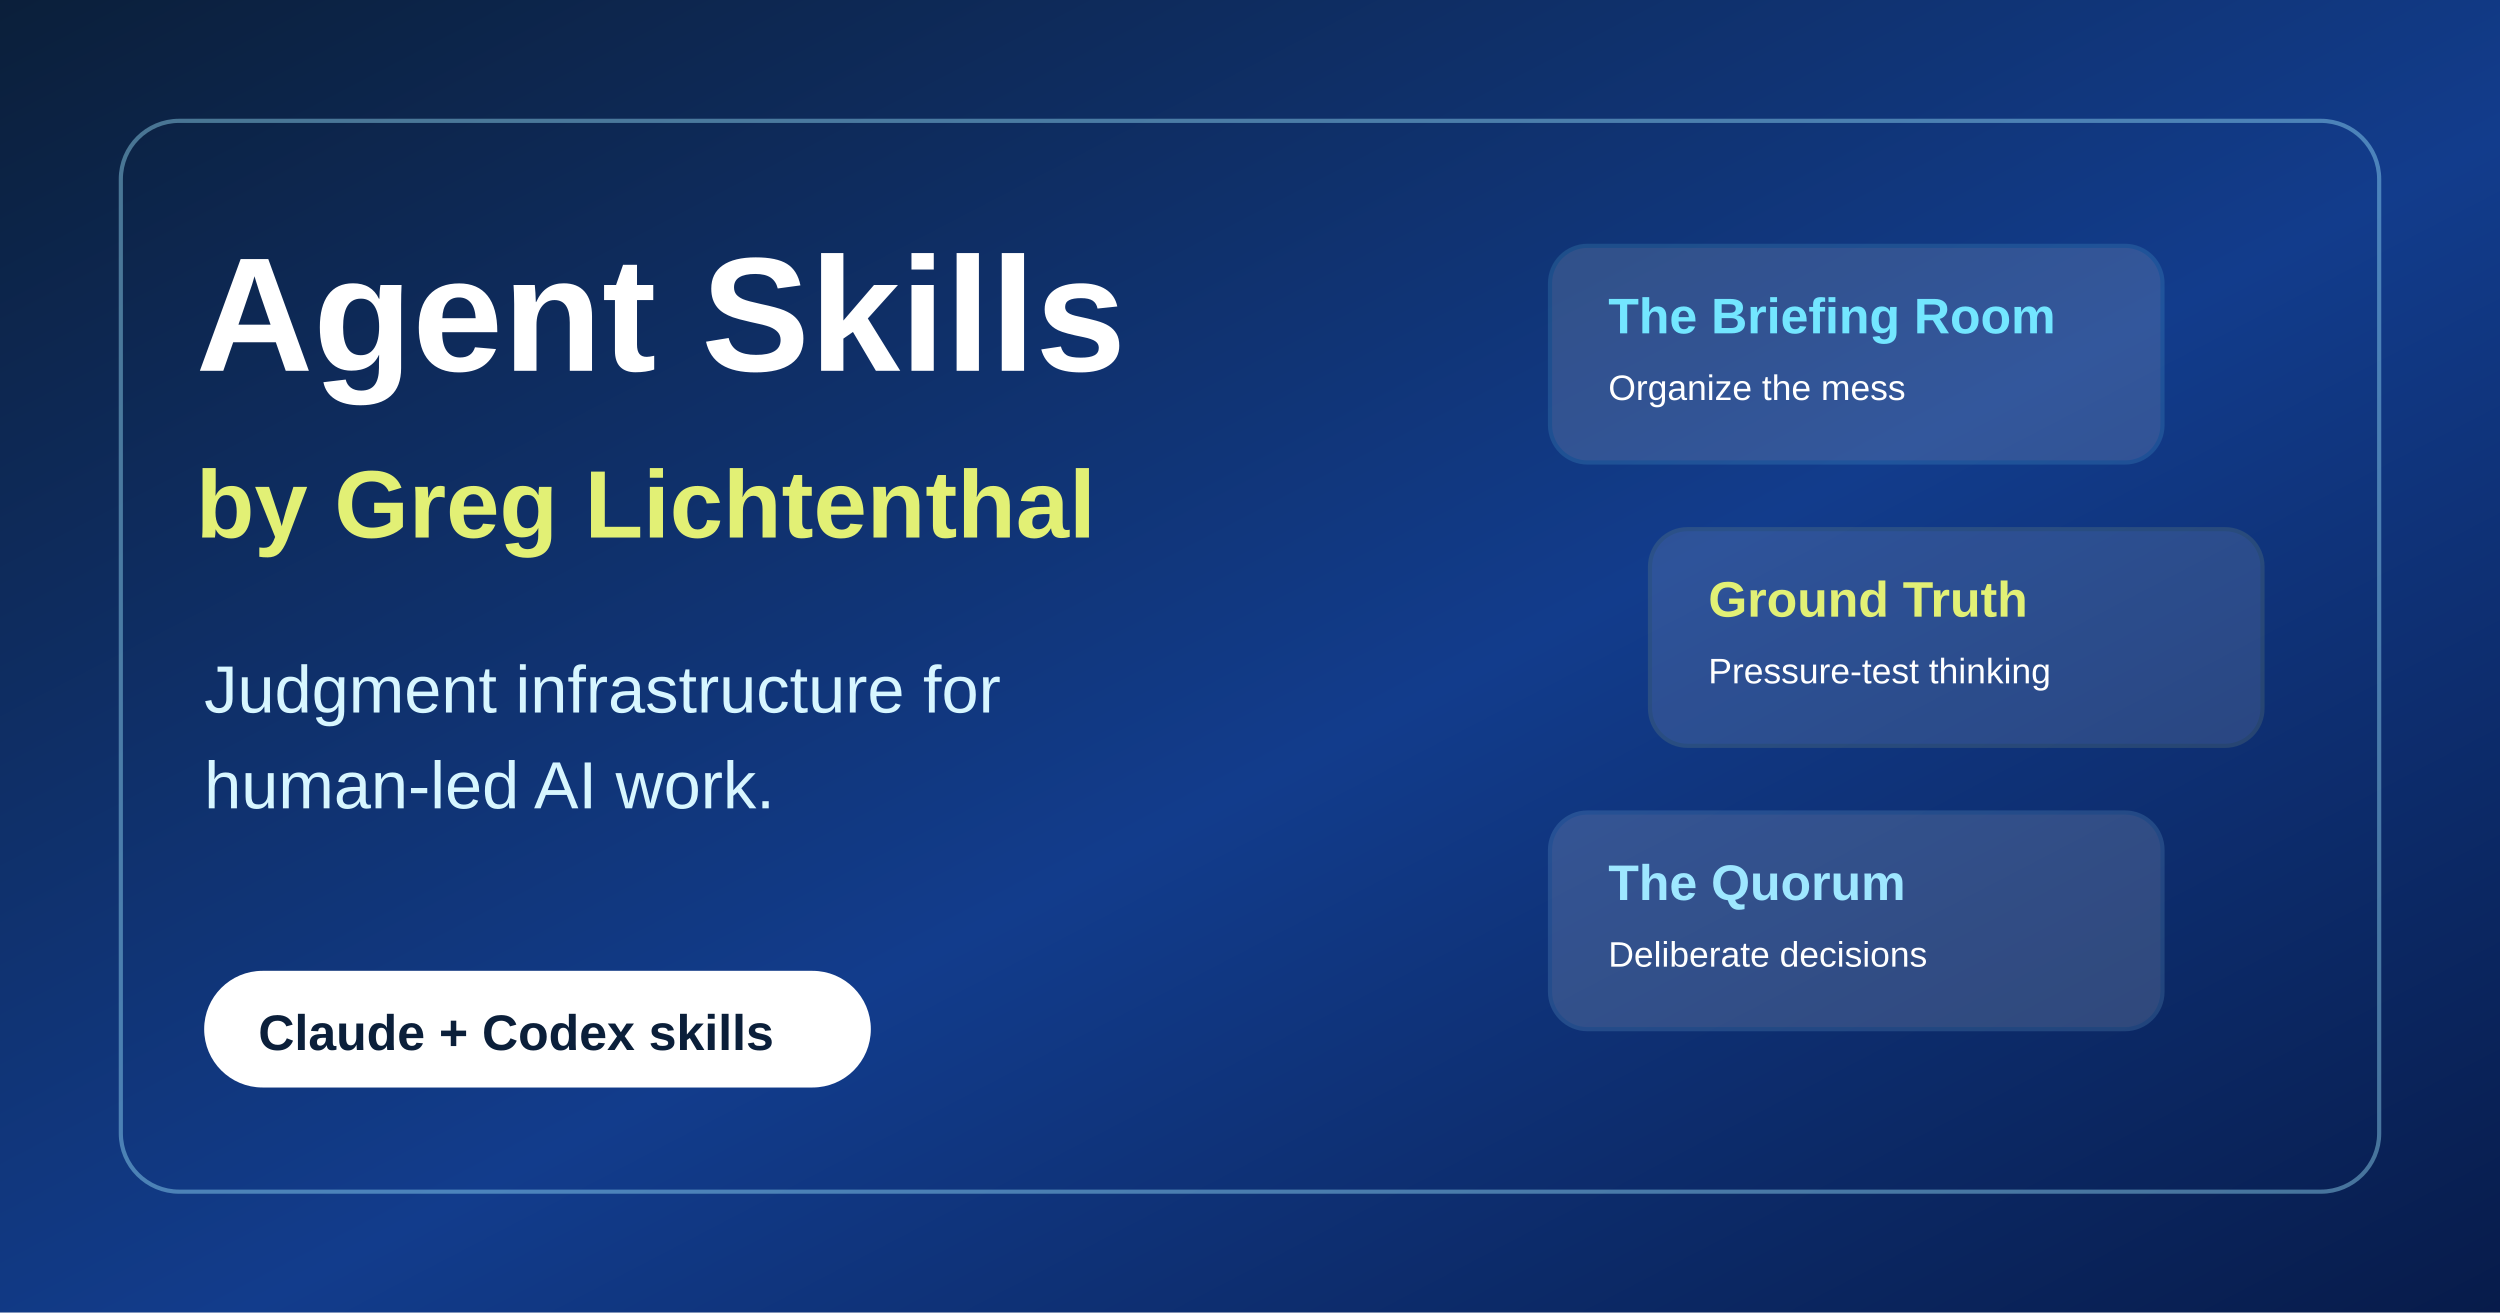
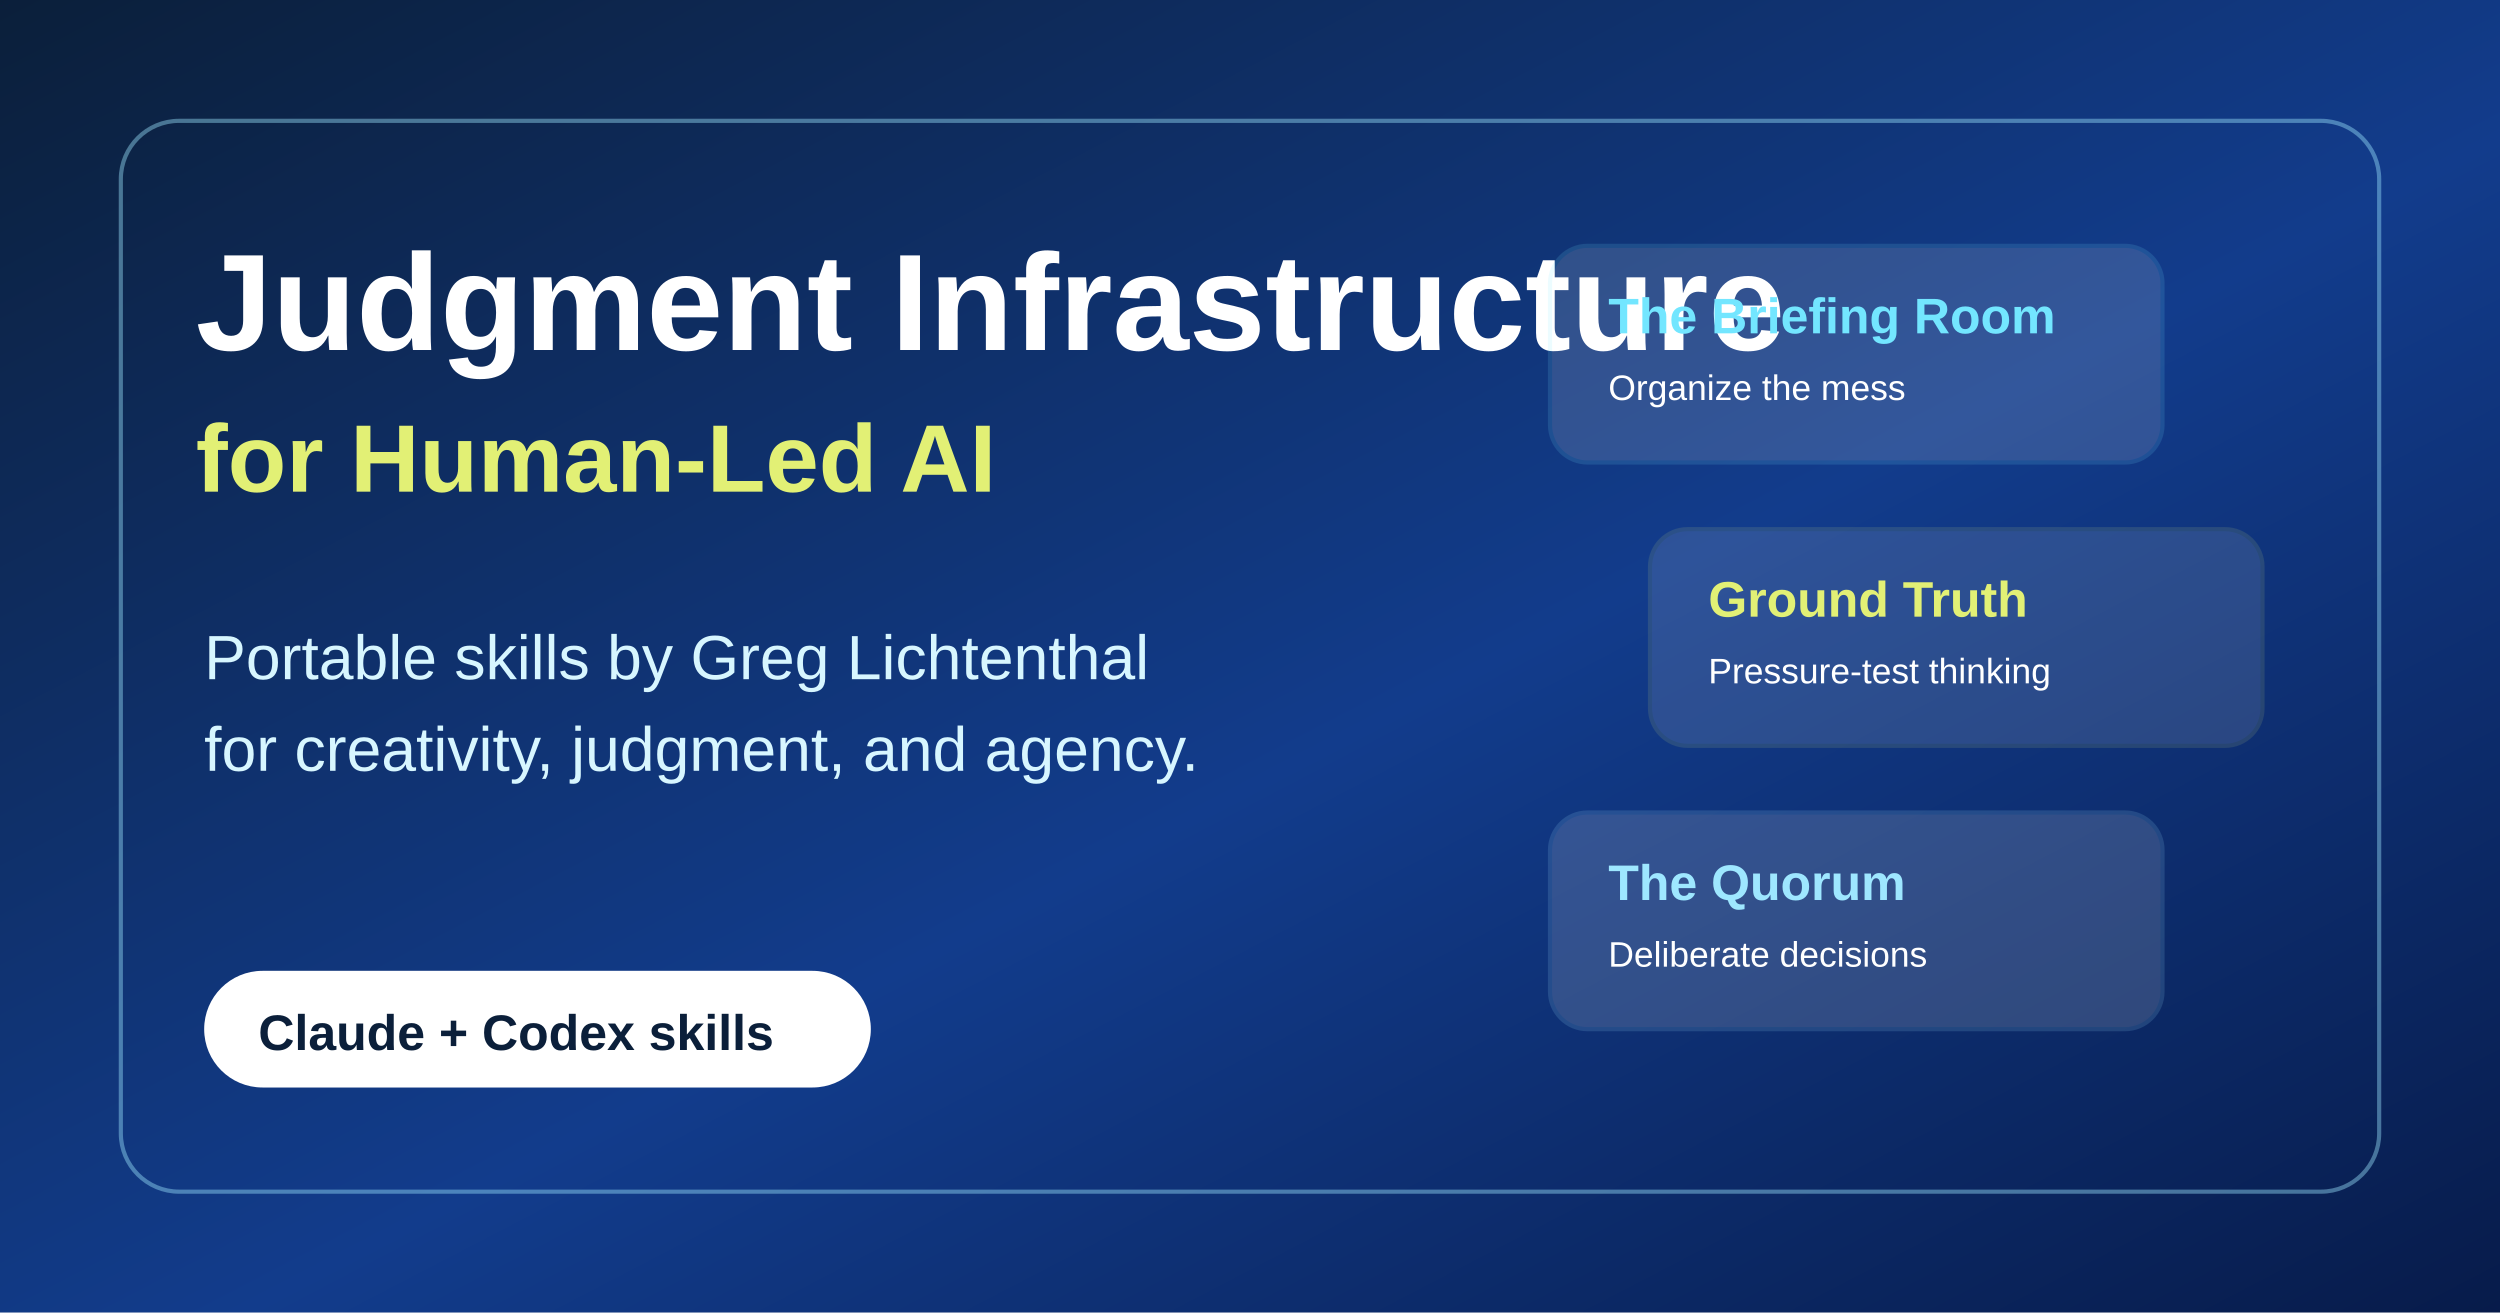
<svg xmlns="http://www.w3.org/2000/svg" width="1200" height="630" viewBox="0 0 1200 630">
  <defs>
    <linearGradient id="bg" x1="0" y1="0" x2="1" y2="1">
      <stop offset="0" stop-color="#0B1F3A" />
      <stop offset="0.55" stop-color="#123C8C" />
      <stop offset="1" stop-color="#071B4A" />
    </linearGradient>
  </defs>
  <rect width="1200" height="630" fill="url(#bg)" />
  <rect x="58" y="58" width="1084" height="514" rx="28" fill="none" stroke="#9EE7FF" stroke-width="2" opacity="0.42" />
-   <text x="94" y="178" fill="#FFFFFF" font-family="Arial, Helvetica, sans-serif" font-size="78" font-weight="800">Agent Skills</text>
-   <text x="94" y="258" fill="#E2F075" font-family="Arial, Helvetica, sans-serif" font-size="46" font-weight="700">by Greg Lichtenthal</text>
-   <text x="98" y="342" fill="#D7F6FF" font-family="Arial, Helvetica, sans-serif" font-size="32">Judgment infrastructure for</text>
-   <text x="98" y="388" fill="#D7F6FF" font-family="Arial, Helvetica, sans-serif" font-size="32">human-led AI work.</text>
+   <text x="94" y="168" fill="#FFFFFF" font-family="Arial, Helvetica, sans-serif" font-size="66" font-weight="800">Judgment Infrastructure</text>
+   <text x="94" y="236" fill="#E2F075" font-family="Arial, Helvetica, sans-serif" font-size="46" font-weight="700">for Human-Led AI</text>
+   <text x="98" y="326" fill="#D7F6FF" font-family="Arial, Helvetica, sans-serif" font-size="30">Portable skills by Greg Lichtenthal</text>
+   <text x="98" y="370" fill="#D7F6FF" font-family="Arial, Helvetica, sans-serif" font-size="30">for creativity, judgment, and agency.</text>
  <g transform="translate(744 118)">
    <rect x="0" y="0" width="294" height="104" rx="18" fill="#FFFFFF" opacity="0.14" stroke="#73E6FF" stroke-width="2" />
    <rect x="48" y="136" width="294" height="104" rx="18" fill="#FFFFFF" opacity="0.12" stroke="#E2F075" stroke-width="2" />
    <rect x="0" y="272" width="294" height="104" rx="18" fill="#FFFFFF" opacity="0.15" stroke="#9EE7FF" stroke-width="2" />
    <text x="28" y="42" fill="#73E6FF" font-family="Arial, Helvetica, sans-serif" font-size="24" font-weight="800">The Briefing Room</text>
    <text x="28" y="74" fill="#FFFFFF" font-family="Arial, Helvetica, sans-serif" font-size="17">Organize the mess</text>
    <text x="76" y="178" fill="#E2F075" font-family="Arial, Helvetica, sans-serif" font-size="24" font-weight="800">Ground Truth</text>
    <text x="76" y="210" fill="#FFFFFF" font-family="Arial, Helvetica, sans-serif" font-size="17">Pressure-test thinking</text>
    <text x="28" y="314" fill="#9EE7FF" font-family="Arial, Helvetica, sans-serif" font-size="24" font-weight="800">The Quorum</text>
    <text x="28" y="346" fill="#FFFFFF" font-family="Arial, Helvetica, sans-serif" font-size="17">Deliberate decisions</text>
  </g>
  <rect x="98" y="466" width="320" height="56" rx="28" fill="#FFFFFF" />
  <text x="124" y="504" fill="#0B1F3A" font-family="Arial, Helvetica, sans-serif" font-size="24" font-weight="800">Claude + Codex skills</text>
</svg>
